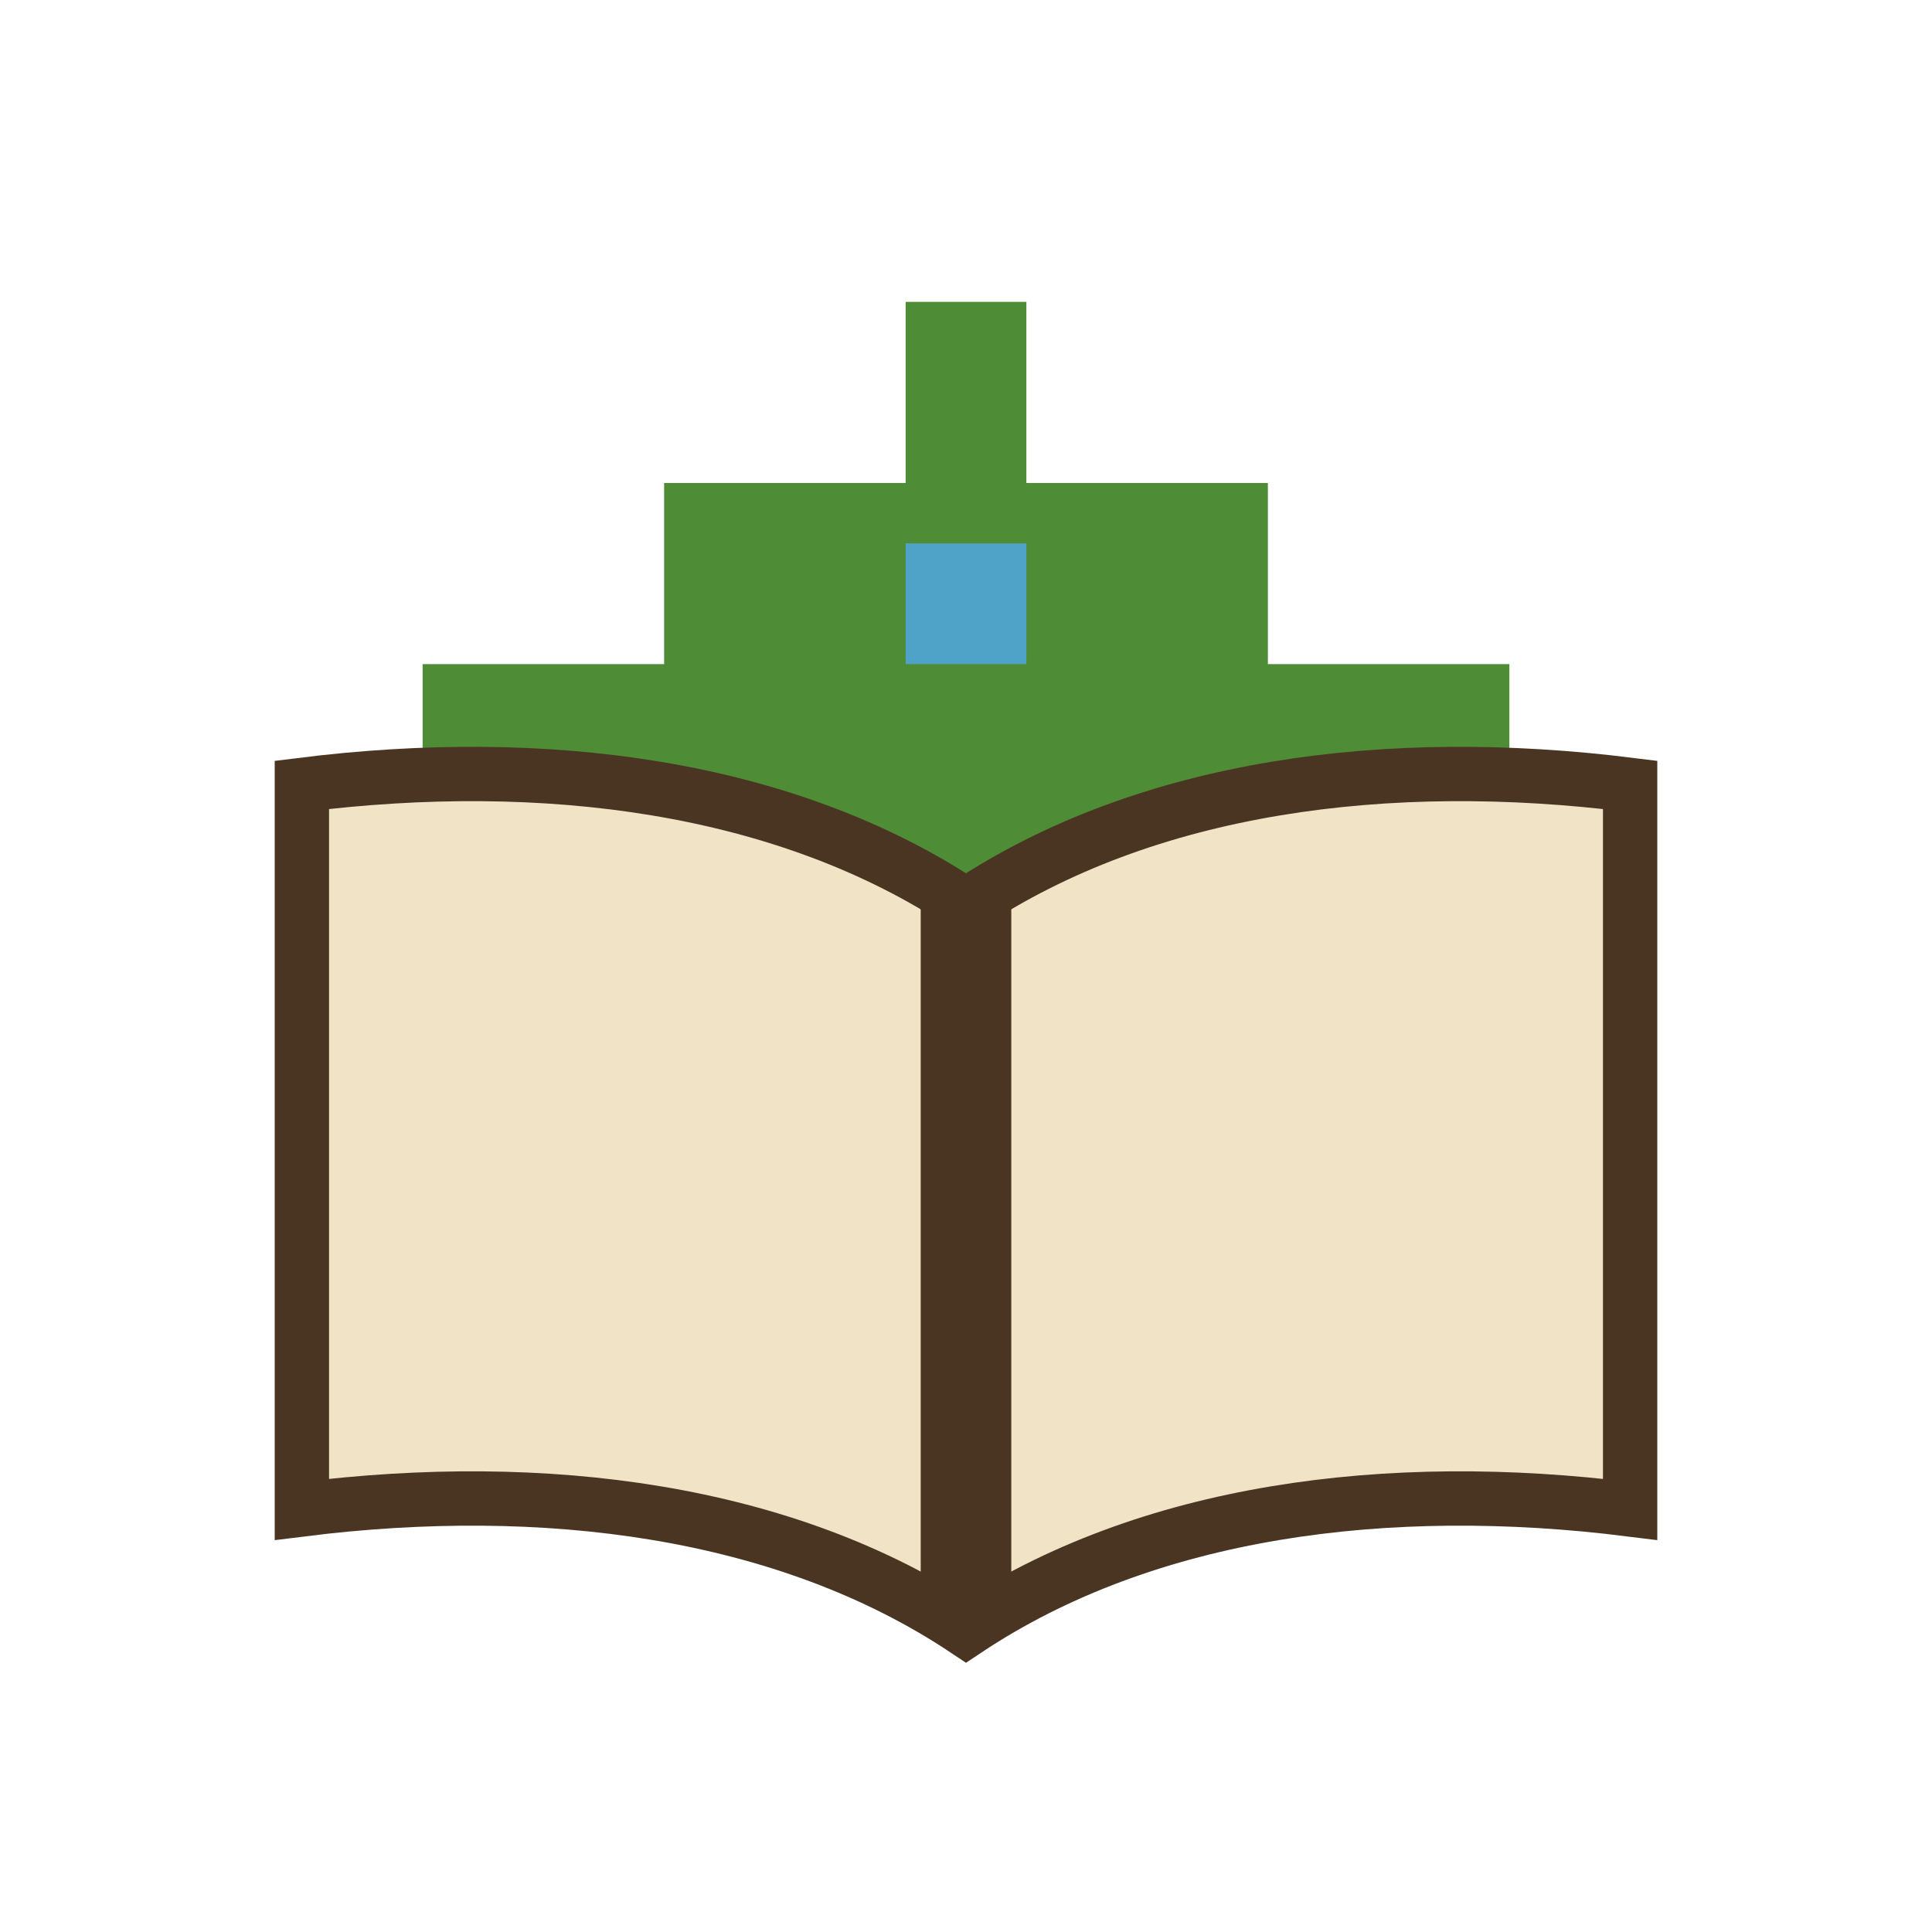
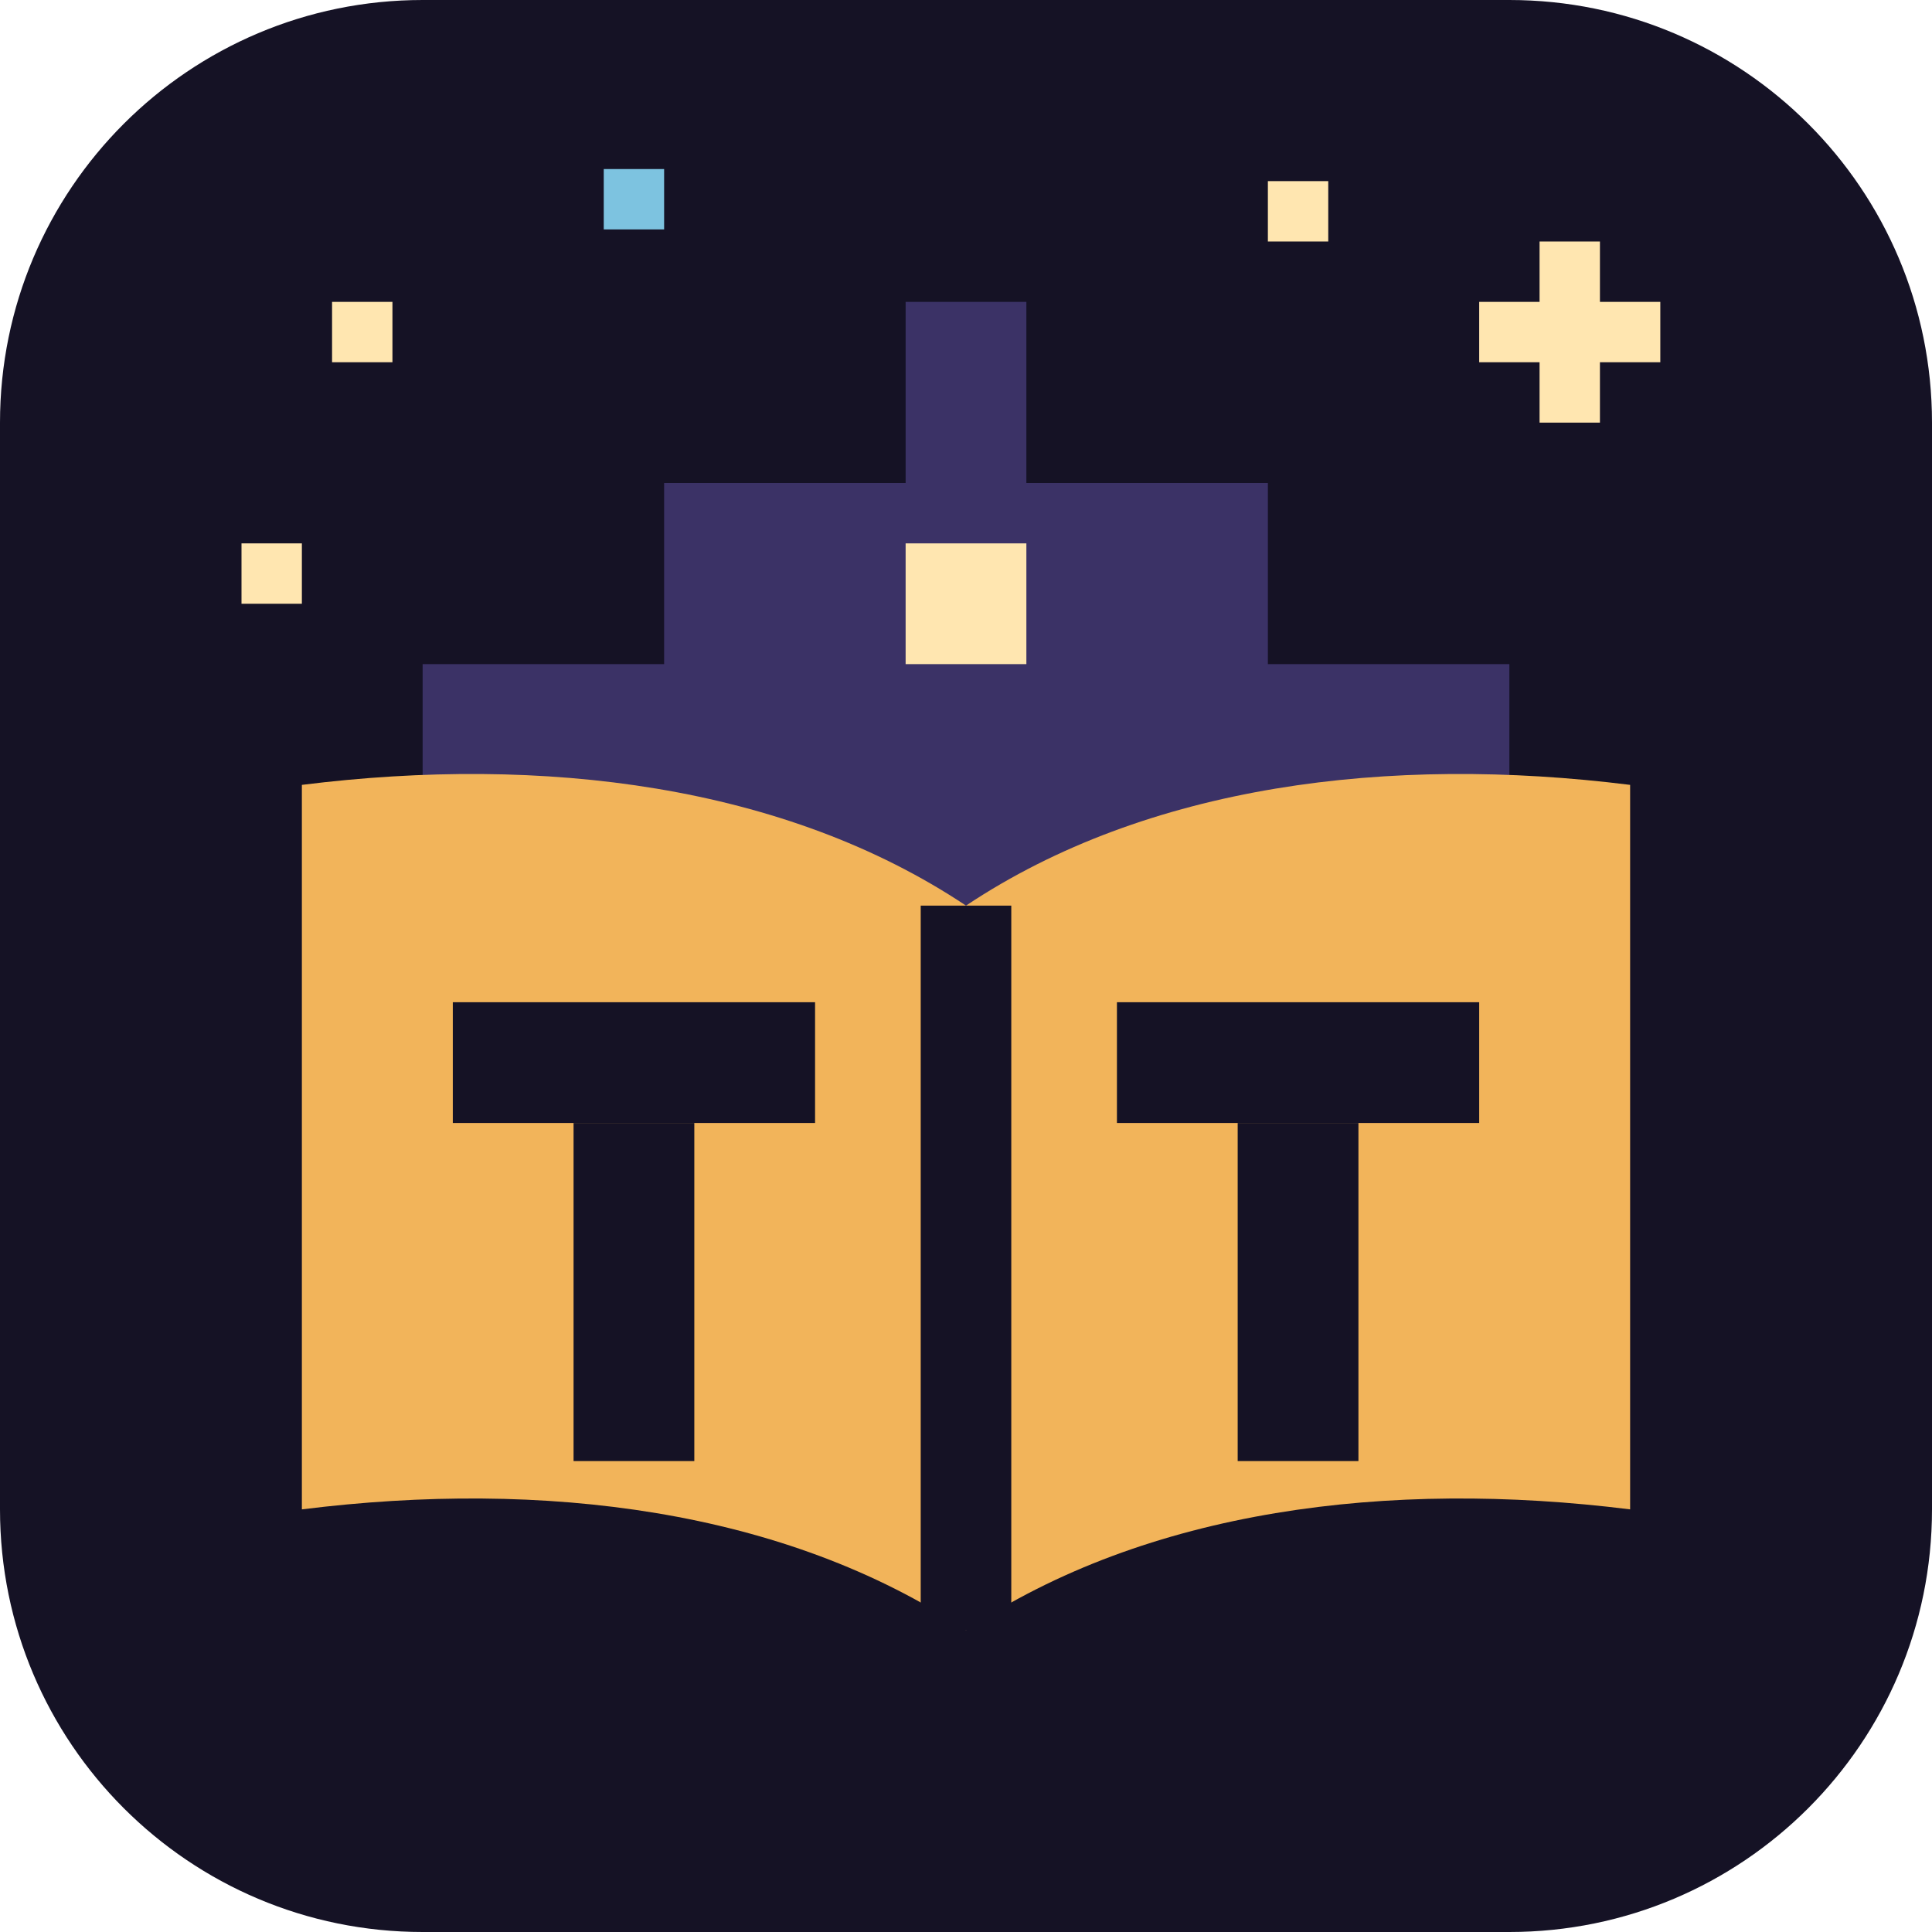
- <svg xmlns="http://www.w3.org/2000/svg" viewBox="0 0 32 32" width="32" height="32">
-   <path d="M7 11h4v-3h4v-3h2v3h4v3h4v4H7z" fill="#4E8C36" />
-   <path d="M16 15c-3-2-7-2.5-11-2v12c4-.5 8 0 11 2 3-2 7-2.5 11-2V13c-4-.5-8 0-11 2z" fill="#F1E4C6" stroke="#4A3523" stroke-width="0.9" />
-   <path d="M16 15v12" stroke="#4A3523" stroke-width="1.5" />
-   <rect x="15" y="9" width="2" height="2" fill="#4FA3C9" />
+ <svg xmlns="http://www.w3.org/2000/svg" viewBox="0 0 32 32">
+   <rect width="32" height="32" rx="7" fill="#151225" />
+   <rect x="24.5" y="5" width="3" height="1" fill="#ffe6b0" />
+   <rect x="25.5" y="4" width="1" height="3" fill="#ffe6b0" />
+   <rect x="5.5" y="5" width="1" height="1" fill="#ffe6b0" />
+   <rect x="10" y="2.8" width="1" height="1" fill="#7dc3e0" />
+   <rect x="4" y="9" width="1" height="1" fill="#ffe6b0" />
+   <rect x="21" y="3" width="1" height="1" fill="#ffe6b0" />
+   <path d="M7 11h4v-3h4v-3h2v3h4v3h4v4H7z" fill="#3b3266" />
+   <path d="M16 15c-3-2-7-2.5-11-2v12c4-.5 8 0 11 2 3-2 7-2.5 11-2V13c-4-.5-8 0-11 2z" fill="#f2b45a" />
+   <rect x="7.5" y="16.6" width="6" height="2" fill="#151225" />
+   <rect x="9.5" y="18.6" width="2" height="5.6" fill="#151225" />
+   <rect x="18.5" y="16.6" width="6" height="2" fill="#151225" />
+   <rect x="20.5" y="18.6" width="2" height="5.6" fill="#151225" />
+   <path d="M16 15v12" stroke="#151225" stroke-width="1.5" />
+   <rect x="15" y="9" width="2" height="2" fill="#ffe6b0" />
</svg>
